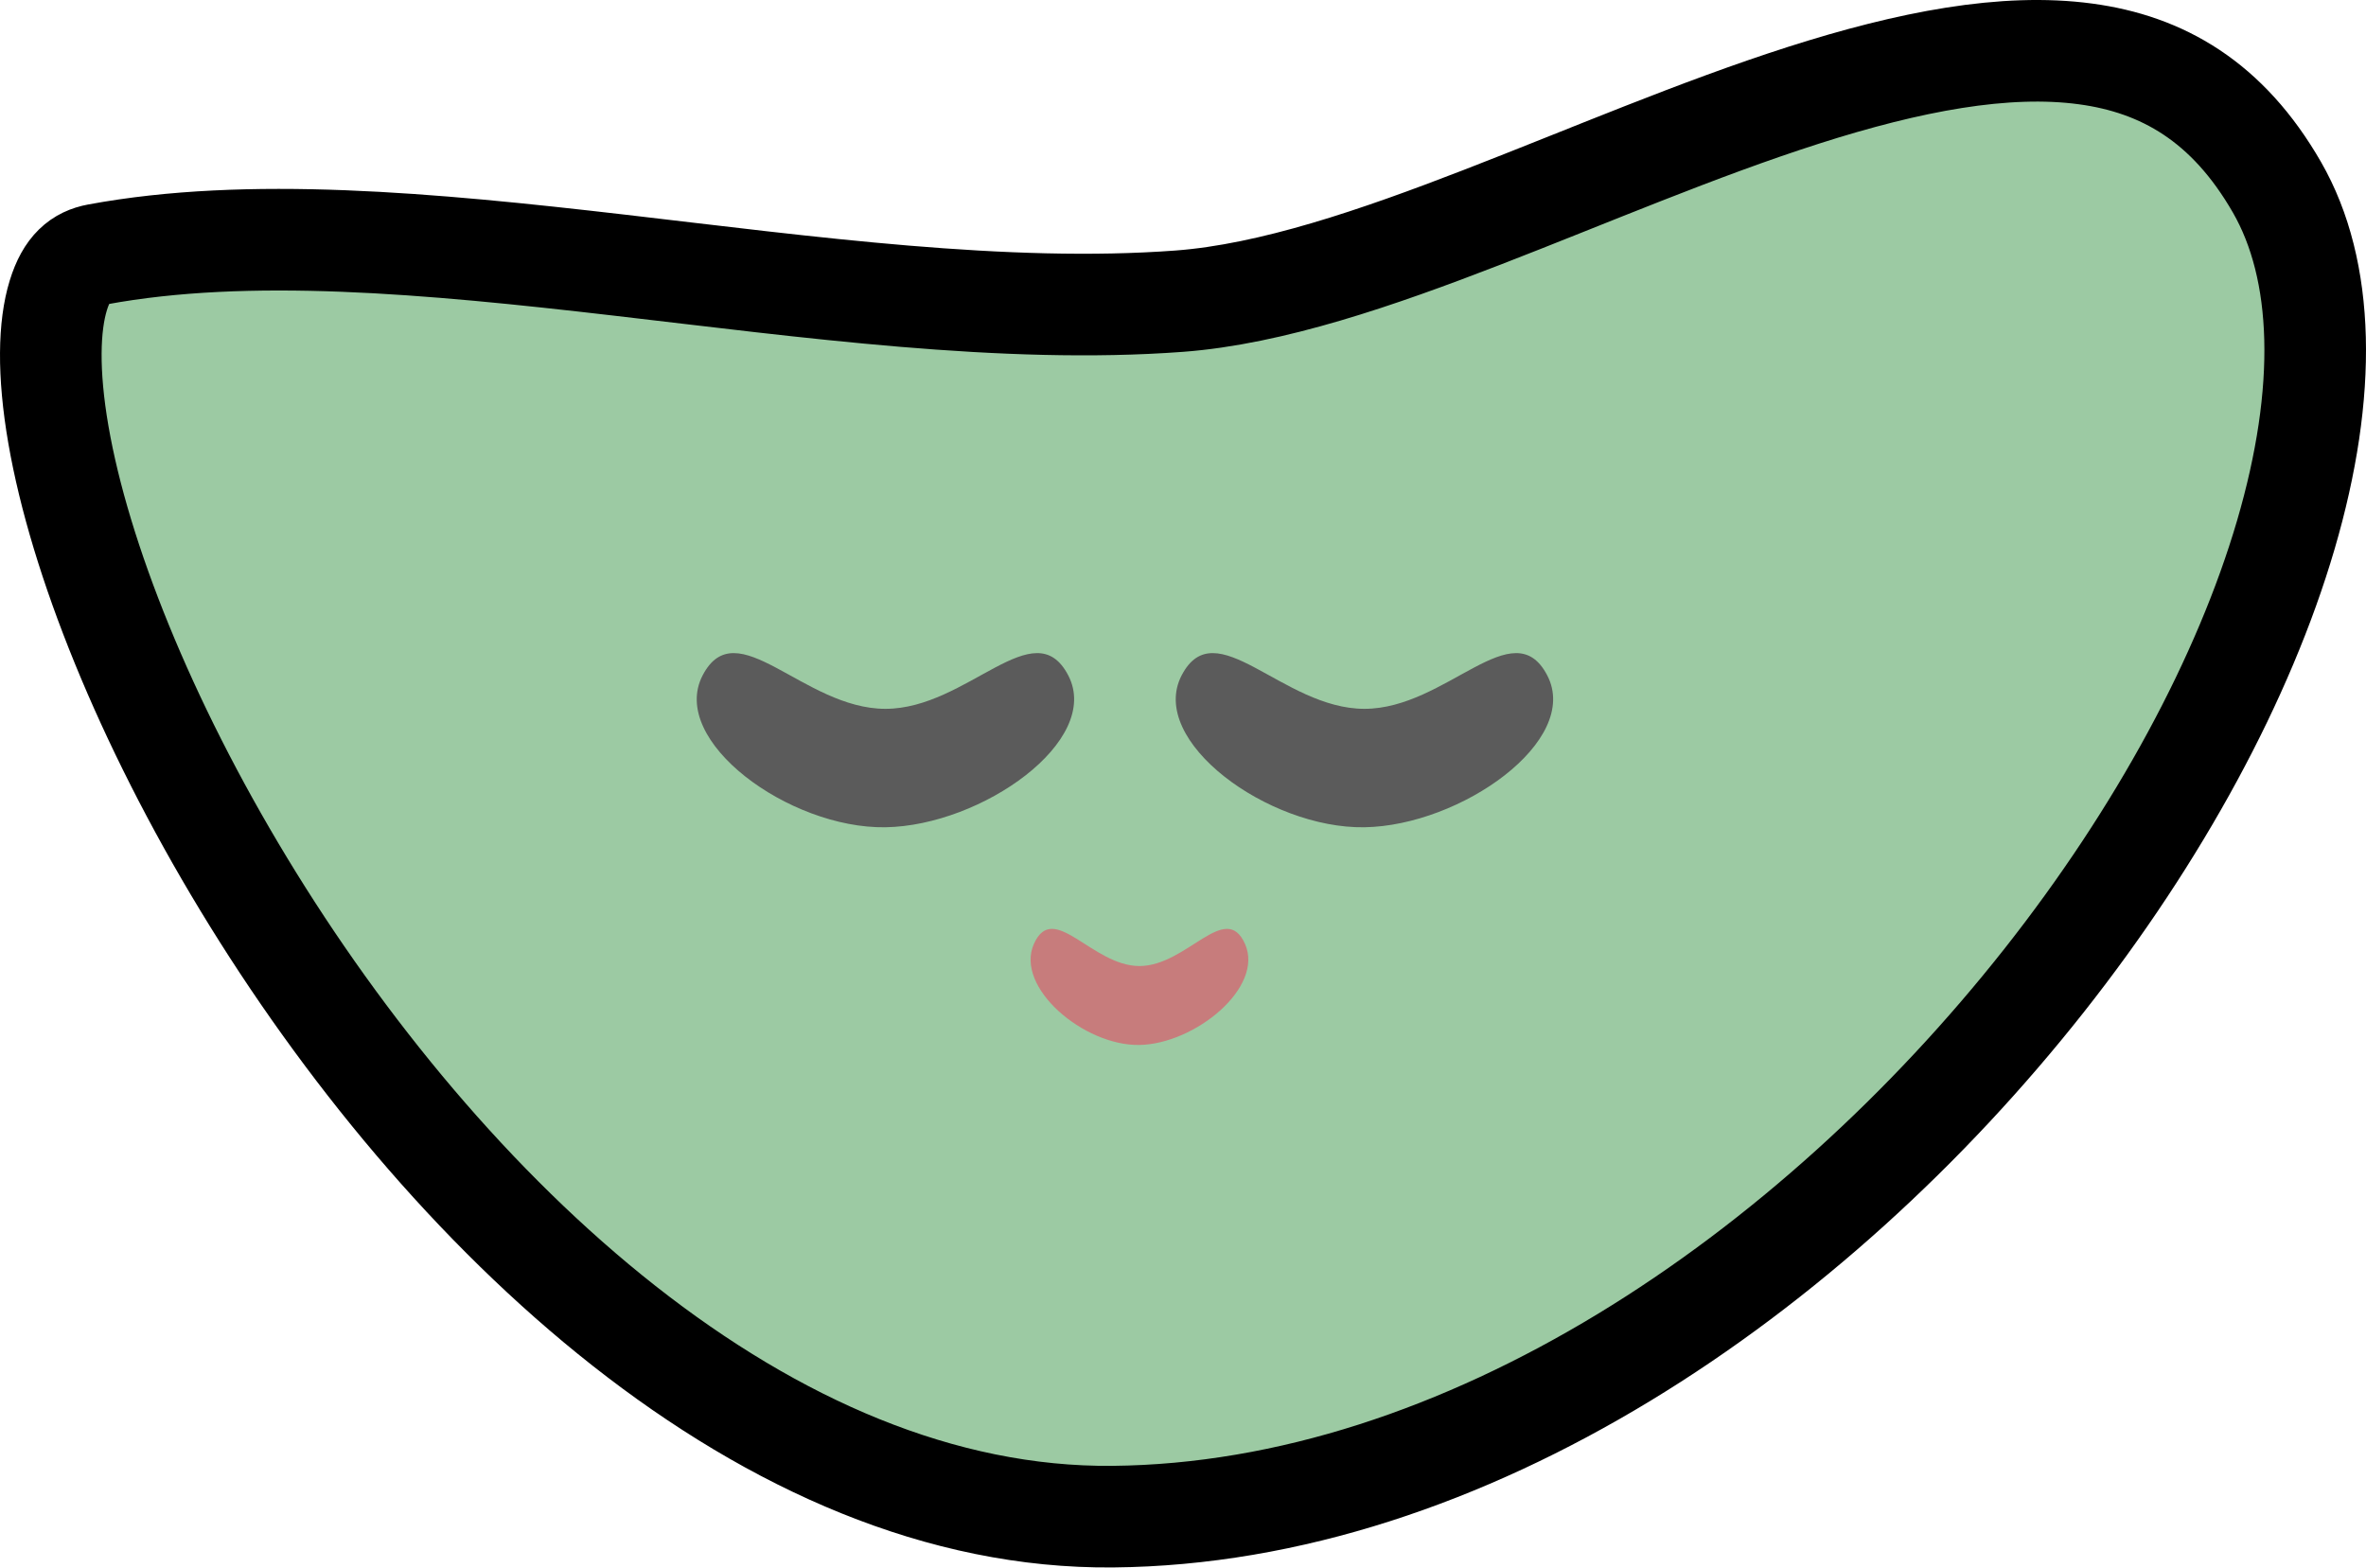
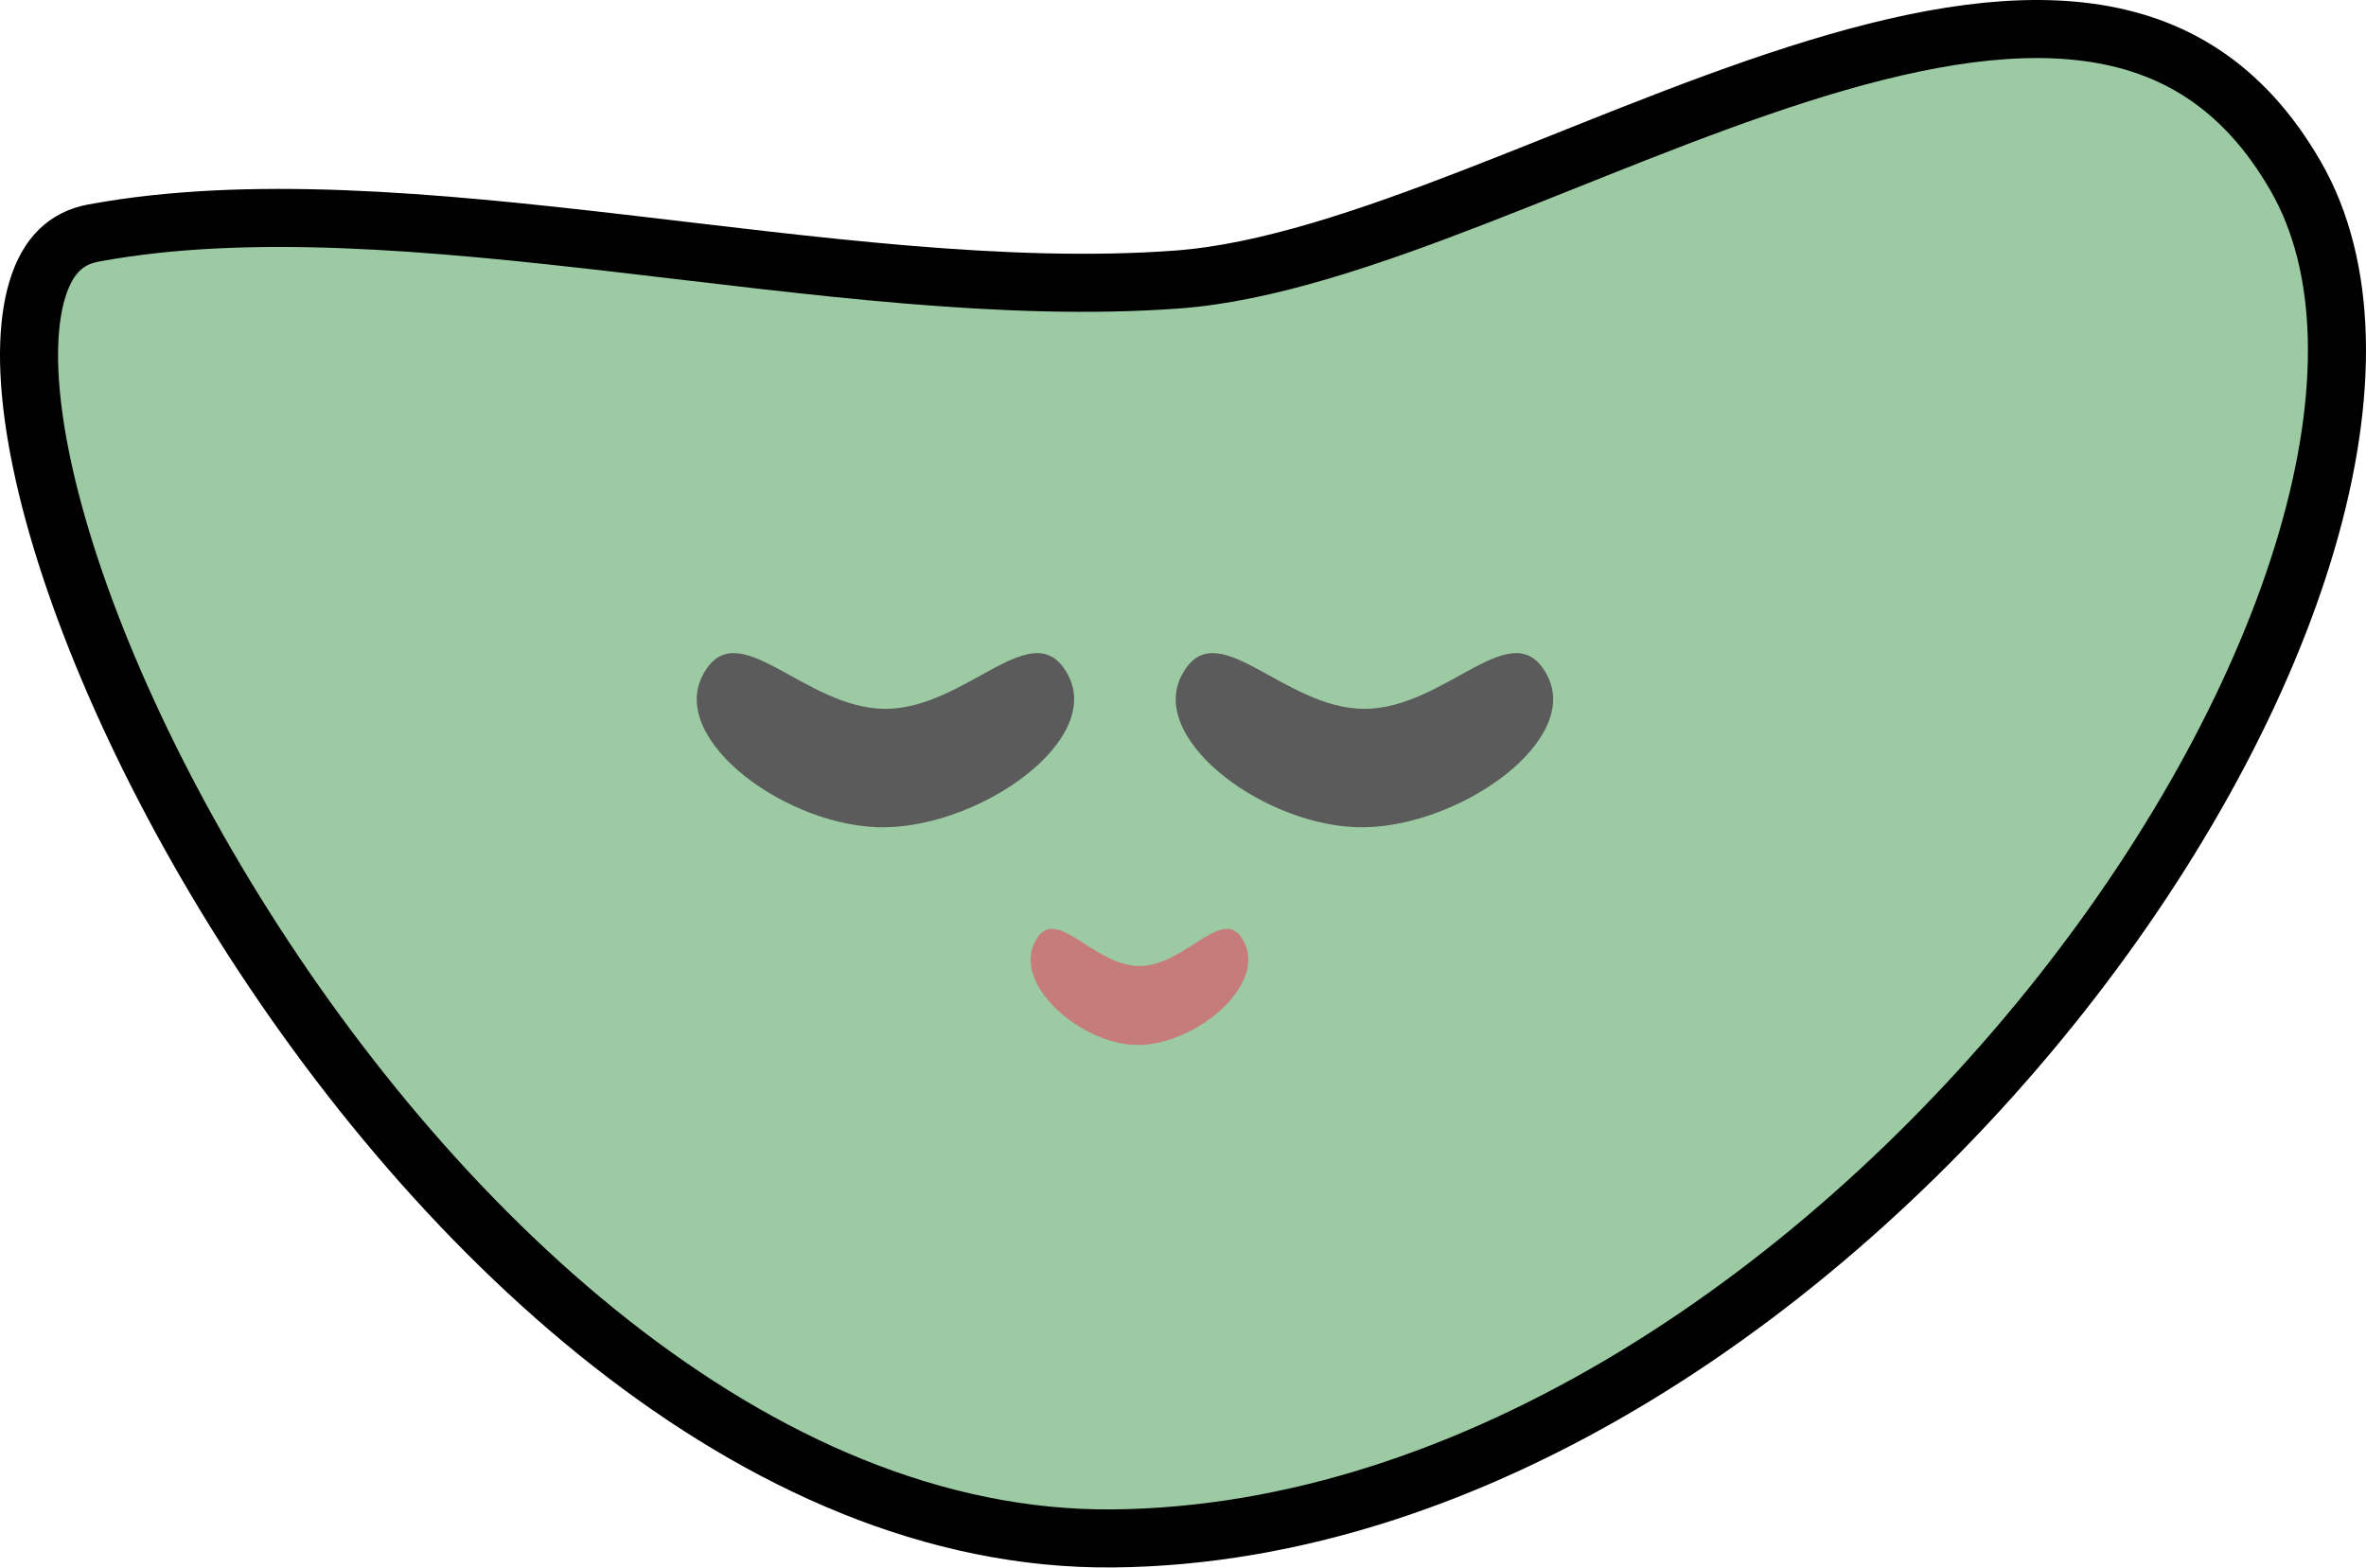
<svg xmlns="http://www.w3.org/2000/svg" width="163" height="108" viewBox="0 0 163 108" fill="none">
-   <path d="M124.251 6.563C131.546 4.229 138.137 2.967 143.678 3.715C148.963 4.428 153.465 6.985 156.868 12.907C160.144 18.608 160.381 26.954 157.472 36.868C154.591 46.686 148.77 57.489 140.817 67.565C124.823 87.831 100.956 104.268 76.669 104.498C64.836 104.61 53.36 99.507 42.996 91.353C32.641 83.207 23.621 72.184 16.803 60.942C9.967 49.673 5.492 38.431 4.024 29.956C3.284 25.679 3.37 22.449 4.018 20.349C4.603 18.449 5.506 17.755 6.707 17.532C17.11 15.604 29.53 16.744 42.685 18.27C55.597 19.769 69.239 21.646 81.235 20.752C87.607 20.277 94.891 17.765 102.113 14.969C109.532 12.097 116.953 8.899 124.251 6.563Z" fill="#9CCAA3" stroke="black" stroke-width="7" />
+   <path d="M123.794 5.135C131.146 2.782 137.999 1.434 143.879 2.229C149.613 3.003 154.528 5.823 158.169 12.16C161.737 18.371 161.873 27.197 158.911 37.29C155.965 47.328 150.04 58.301 141.995 68.495C125.853 88.948 101.603 105.762 76.683 105.998C64.4 106.114 52.6 100.819 42.068 92.533C31.541 84.251 22.41 73.078 15.521 61.72C8.622 50.346 4.056 38.927 2.547 30.213C1.788 25.833 1.836 22.332 2.584 19.906C3.296 17.596 4.568 16.404 6.433 16.058C17.092 14.081 29.735 15.257 42.858 16.78C55.843 18.287 69.307 20.137 81.124 19.257C87.246 18.801 94.339 16.37 101.572 13.57C108.918 10.727 116.44 7.488 123.794 5.135Z" fill="#9CCAA3" stroke="black" stroke-width="4" />
  <path d="M61 48.839C66.657 48.839 71.258 42.04 73.596 46.538C75.935 51.036 67.638 56.894 61 56.999C54.362 57.103 46.065 51.036 48.404 46.538C50.742 42.04 55.343 48.839 61 48.839Z" fill="#5B5B5B" />
  <path d="M78.5 66.56C81.764 66.56 84.418 62.027 85.767 65.025C87.116 68.024 82.329 71.929 78.5 71.999C74.671 72.069 69.884 68.024 71.233 65.025C72.582 62.027 75.236 66.56 78.5 66.56Z" fill="#C77C7C" />
  <path d="M94 48.839C99.657 48.839 104.258 42.04 106.596 46.538C108.935 51.036 100.638 56.894 94 56.999C87.362 57.103 79.065 51.036 81.404 46.538C83.742 42.04 88.343 48.839 94 48.839Z" fill="#5B5B5B" />
</svg>
